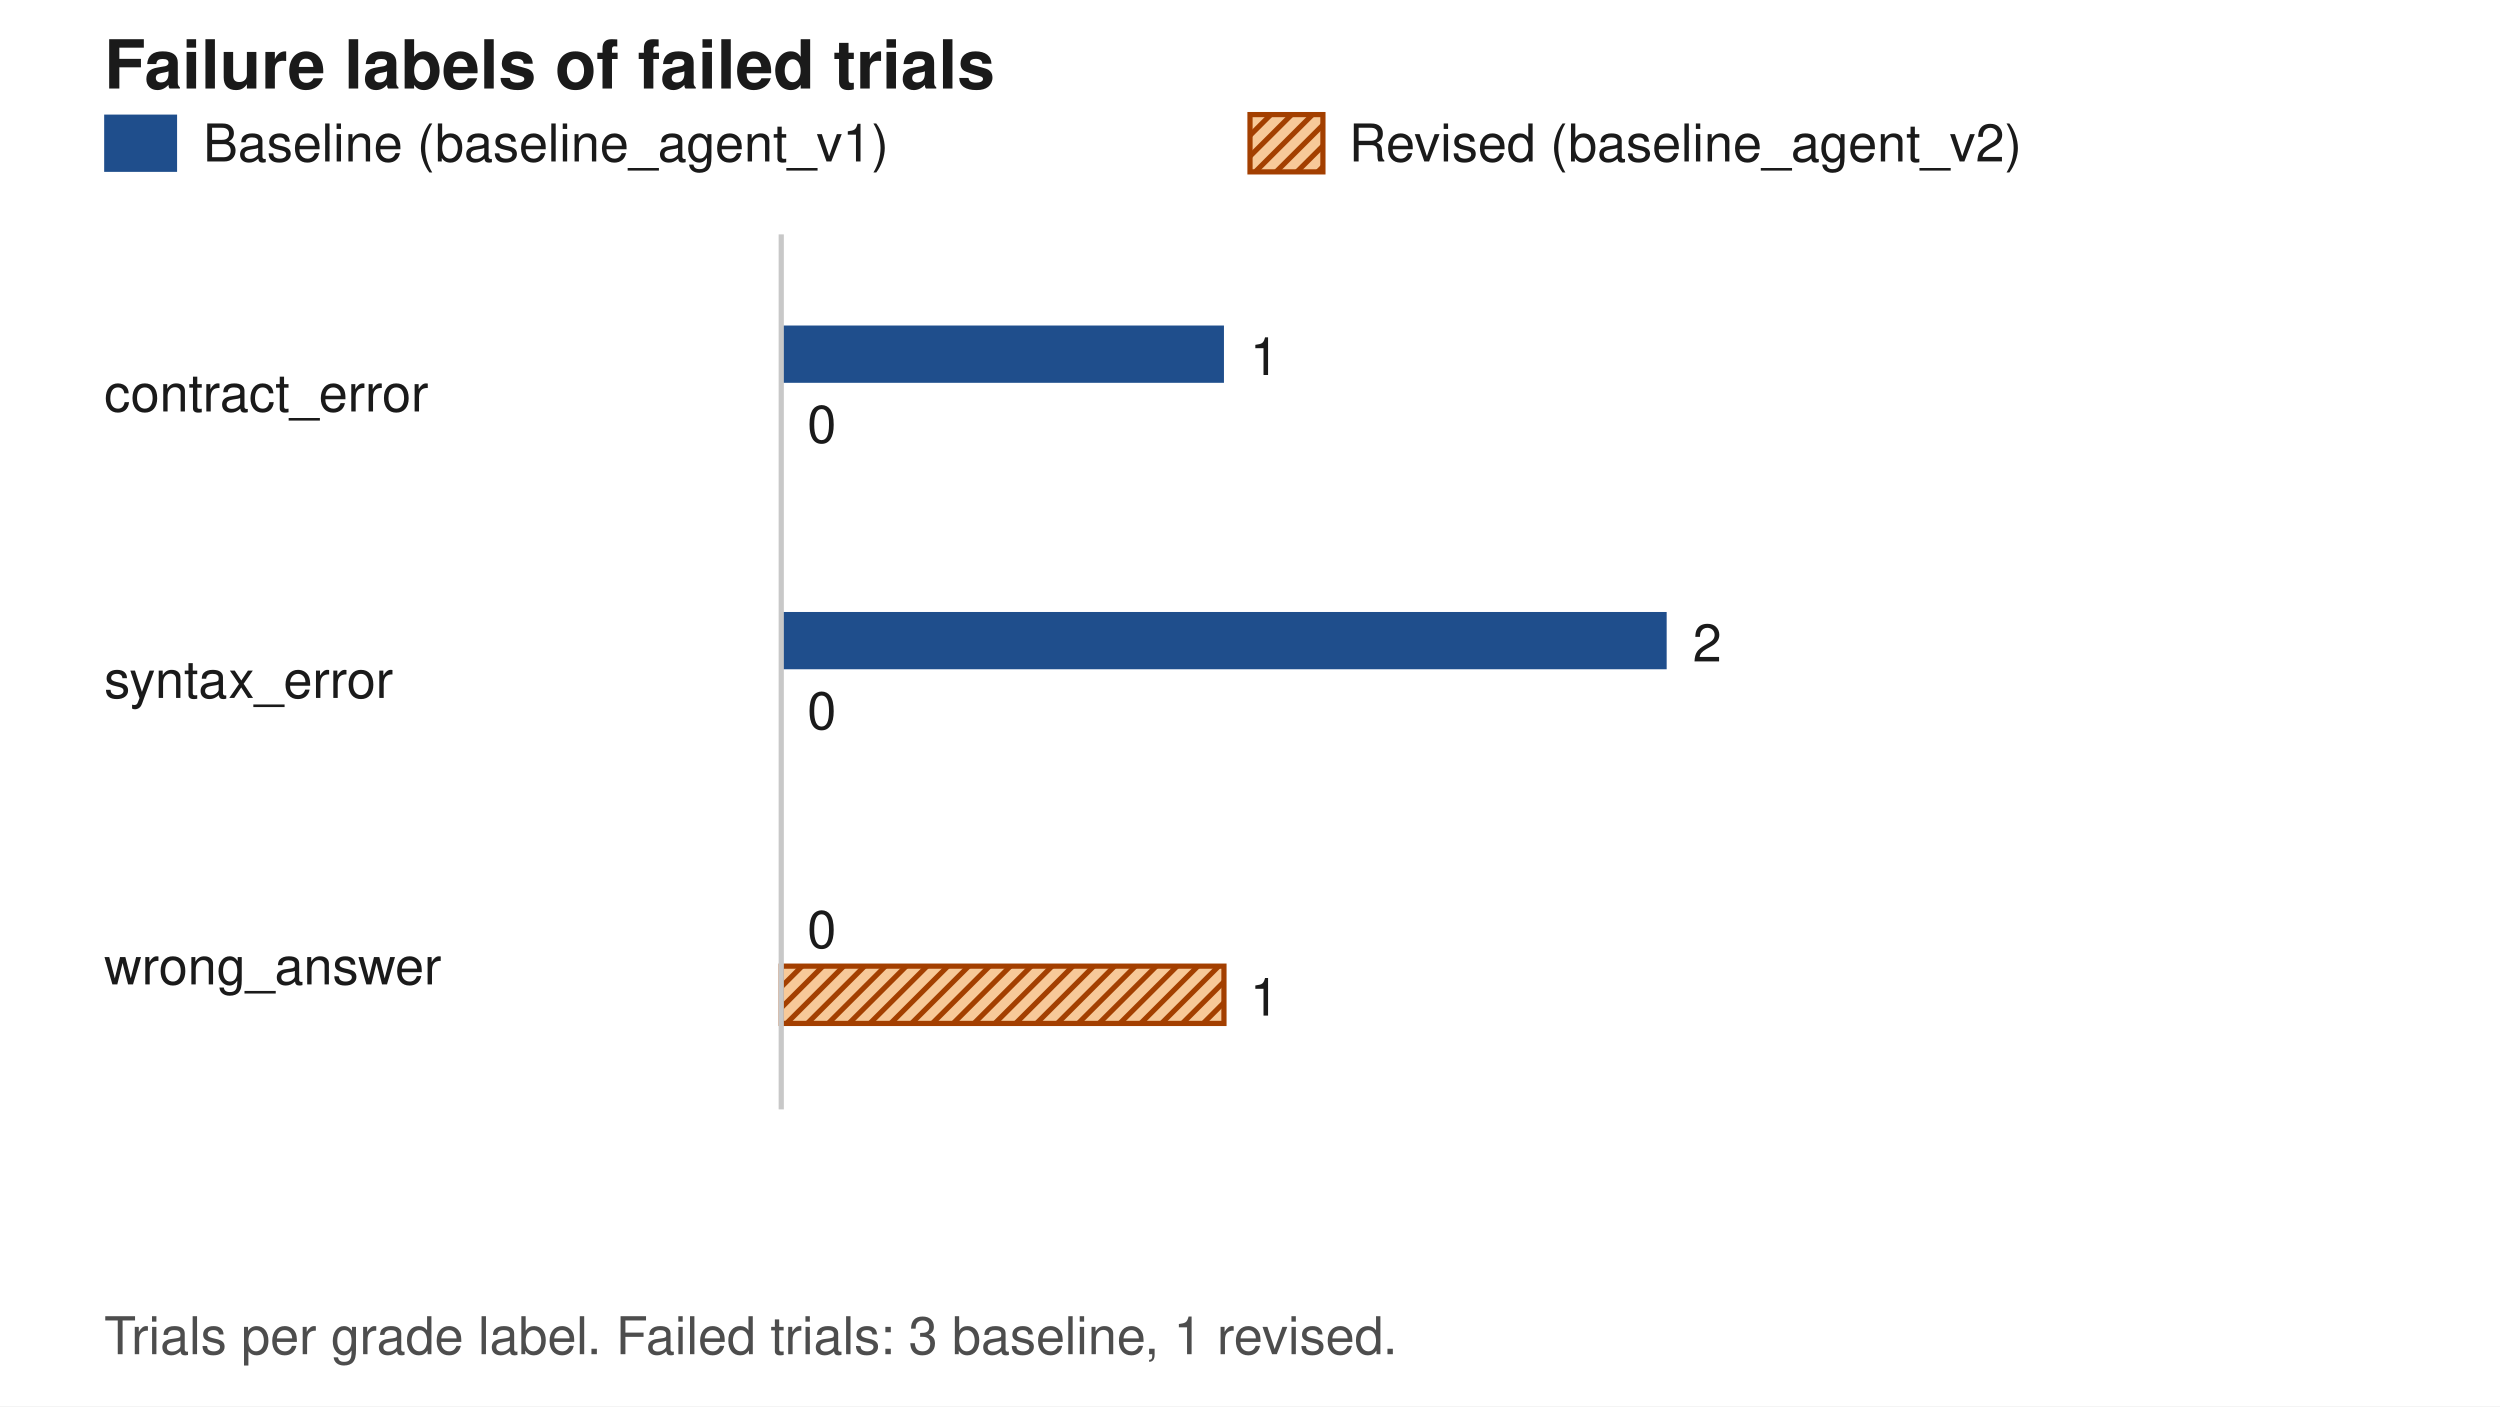
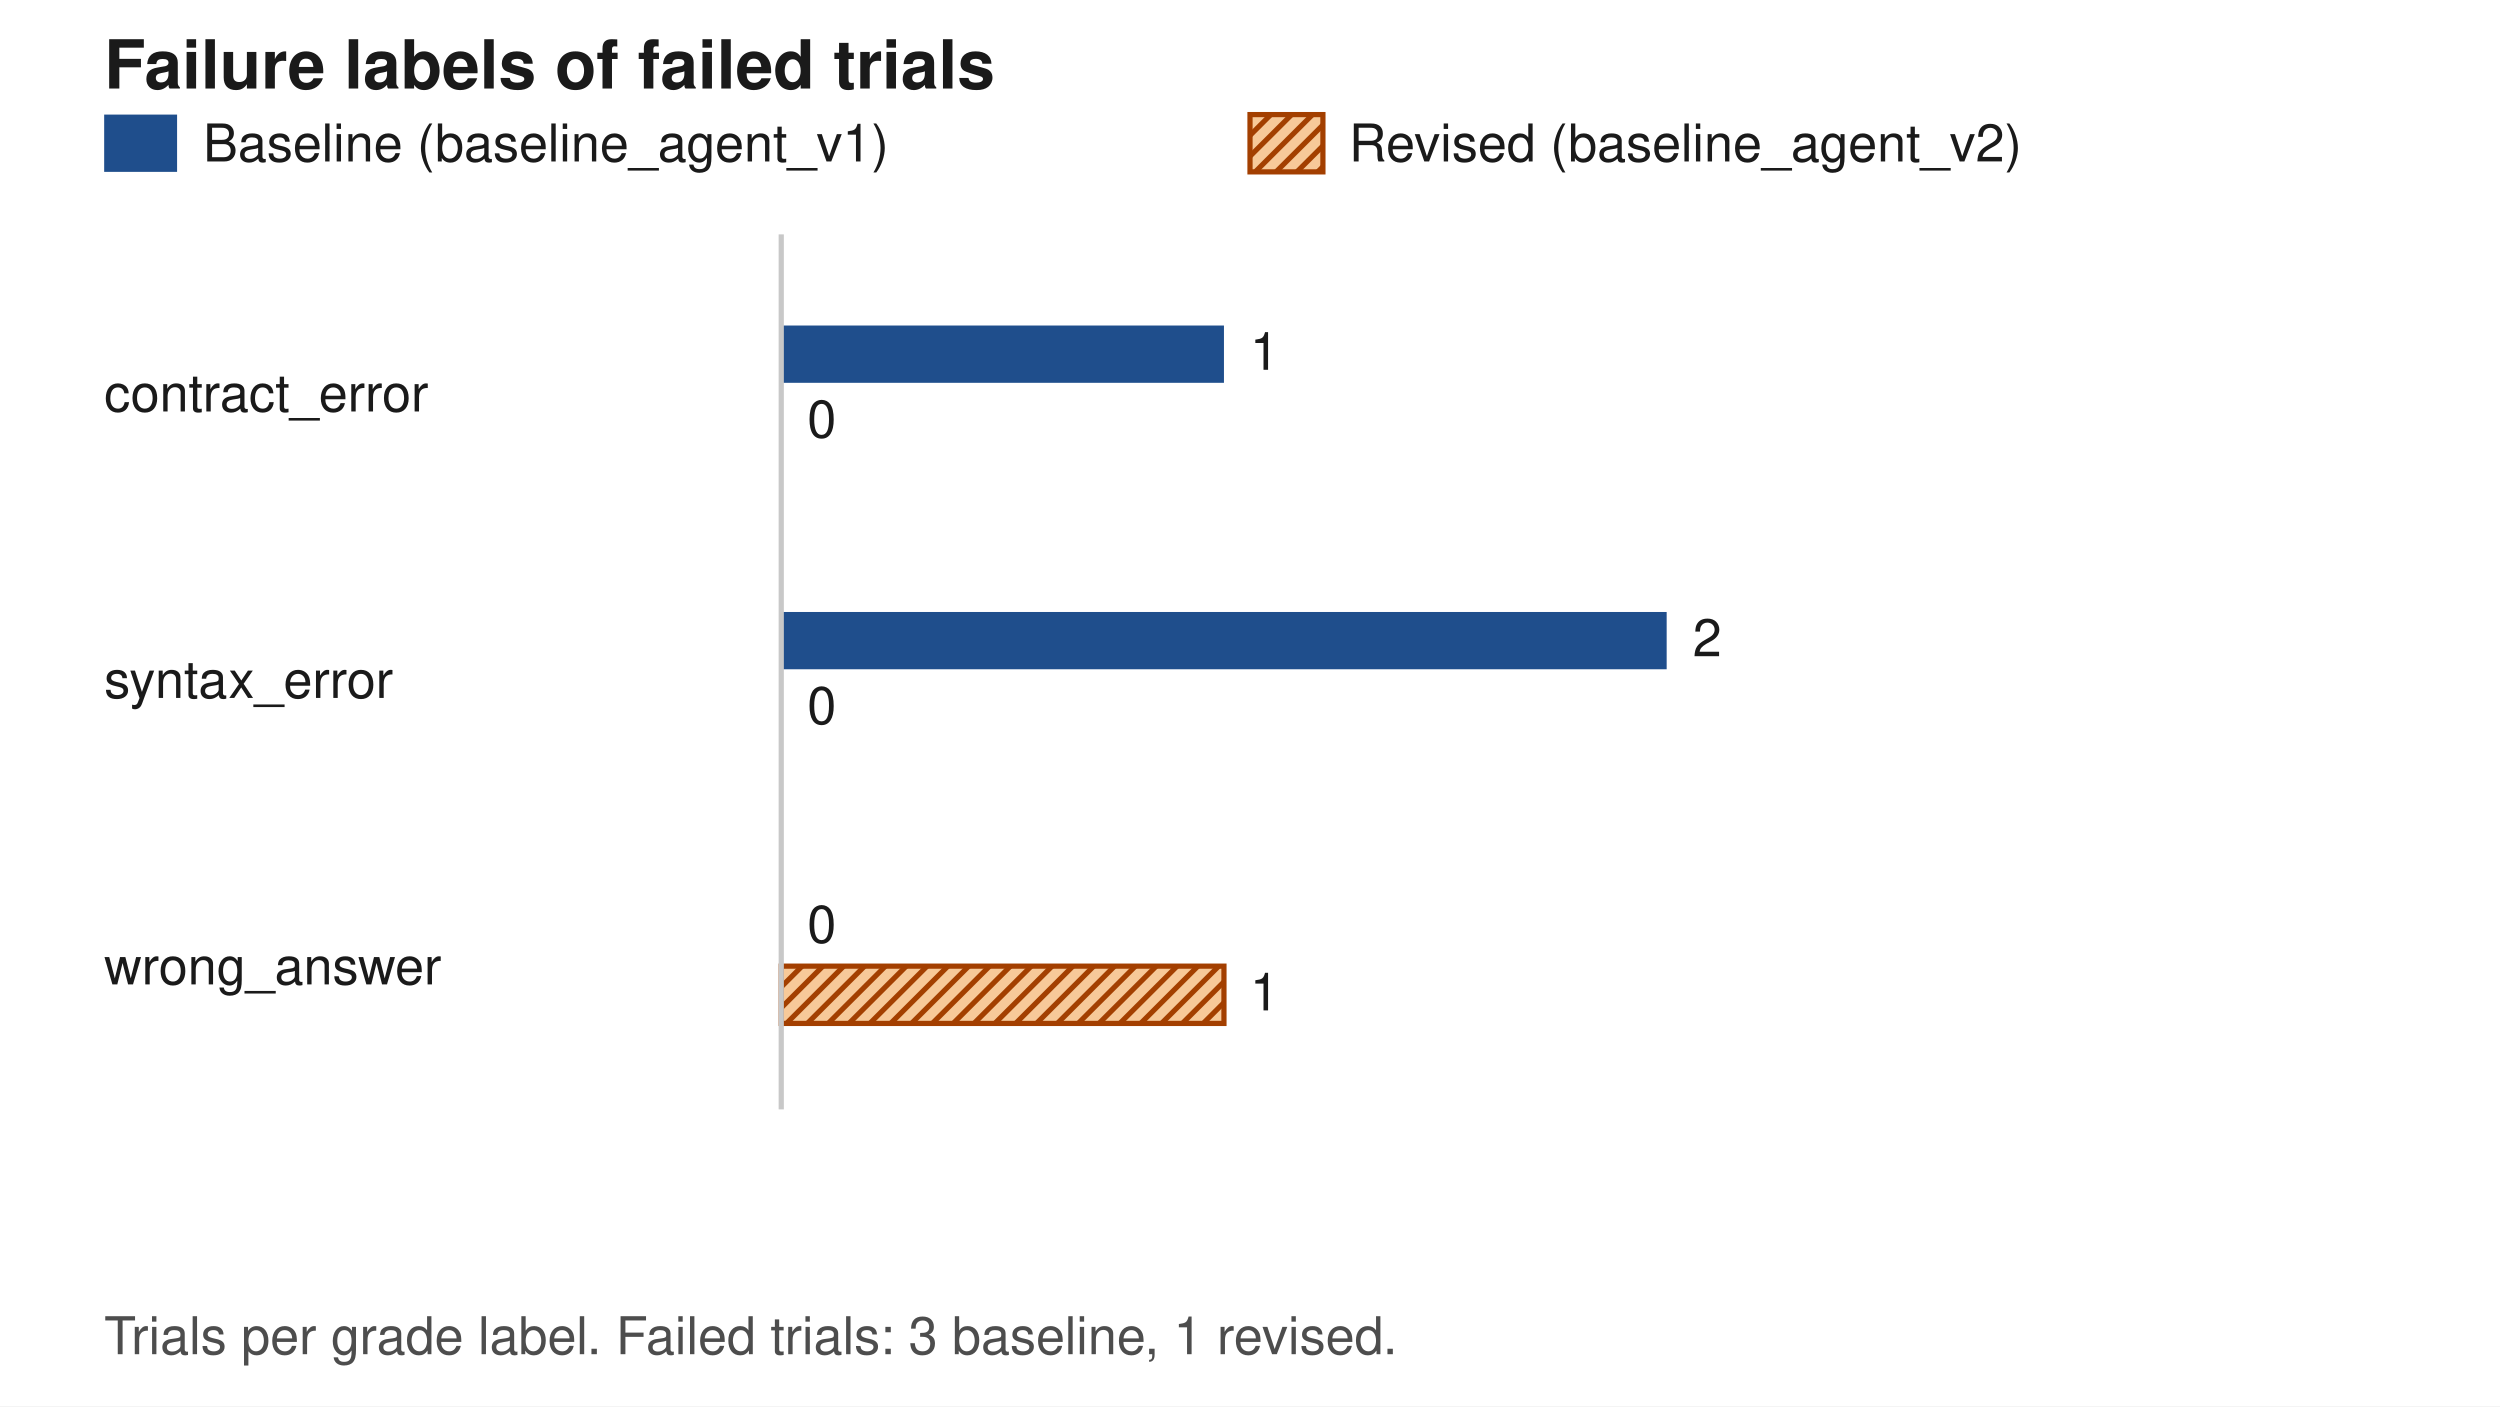
<svg xmlns="http://www.w3.org/2000/svg" viewBox="0 0 960 540" width="960" height="540" role="img" aria-labelledby="failure-labels-title failure-labels-desc">
  <style>text{font-family:system-ui,-apple-system,"Segoe UI",Helvetica,Arial,sans-serif}</style>
  <rect x="0" y="0" width="960" height="540" fill="#ffffff" />
  <text x="40" y="34" font-size="26" font-weight="bold" fill="#1a1a1a">Failure labels of failed trials</text>
  <rect x="40" y="44" width="28" height="22" fill="#1f4e8c" stroke="none" stroke-width="2" />
  <text x="78" y="62" font-size="20" fill="#1a1a1a">Baseline (baseline_agent_v1)</text>
  <rect x="480" y="44" width="28" height="22" fill="#f7c999" stroke="#a33f00" stroke-width="2" />
  <path d="M480 52L488 44M480 60L496 44M482 66L504 44M490 66L508 48M498 66L508 56M506 66L508 64" fill="none" stroke="#a33f00" stroke-width="2" />
  <text x="518" y="62" font-size="20" fill="#1a1a1a">Revised (baseline_agent_v2)</text>
  <text x="40" y="158" font-size="20" fill="#1a1a1a">contract_error</text>
  <rect x="300" y="125" width="170" height="22" fill="#1f4e8c" stroke="none" stroke-width="2" />
-   <text x="480" y="144" font-size="20" fill="#1a1a1a">1</text>
+   <text x="480" y="142" font-size="20" fill="#1a1a1a">1</text>
  <rect x="300" y="151" width="0" height="22" fill="#f7c999" stroke="#a33f00" stroke-width="2" />
-   <text x="310" y="170" font-size="20" fill="#1a1a1a">0</text>
+   <text x="310" y="168" font-size="20" fill="#1a1a1a">0</text>
  <text x="40" y="268" font-size="20" fill="#1a1a1a">syntax_error</text>
  <rect x="300" y="235" width="340" height="22" fill="#1f4e8c" stroke="none" stroke-width="2" />
-   <text x="650" y="254" font-size="20" fill="#1a1a1a">2</text>
+   <text x="650" y="252" font-size="20" fill="#1a1a1a">2</text>
  <rect x="300" y="261" width="0" height="22" fill="#f7c999" stroke="#a33f00" stroke-width="2" />
-   <text x="310" y="280" font-size="20" fill="#1a1a1a">0</text>
+   <text x="310" y="278" font-size="20" fill="#1a1a1a">0</text>
  <text x="40" y="378" font-size="20" fill="#1a1a1a">wrong_answer</text>
  <rect x="300" y="345" width="0" height="22" fill="#1f4e8c" stroke="none" stroke-width="2" />
-   <text x="310" y="364" font-size="20" fill="#1a1a1a">0</text>
+   <text x="310" y="362" font-size="20" fill="#1a1a1a">0</text>
  <rect x="300" y="371" width="170" height="22" fill="#f7c999" stroke="#a33f00" stroke-width="2" />
  <path d="M300 379L308 371M300 387L316 371M302 393L324 371M310 393L332 371M318 393L340 371M326 393L348 371M334 393L356 371M342 393L364 371M350 393L372 371M358 393L380 371M366 393L388 371M374 393L396 371M382 393L404 371M390 393L412 371M398 393L420 371M406 393L428 371M414 393L436 371M422 393L444 371M430 393L452 371M438 393L460 371M446 393L468 371M454 393L470 377M462 393L470 385" fill="none" stroke="#a33f00" stroke-width="2" />
-   <text x="480" y="390" font-size="20" fill="#1a1a1a">1</text>
+   <text x="480" y="388" font-size="20" fill="#1a1a1a">1</text>
  <path d="M300 90V426" stroke="#c8c8c8" stroke-width="2" fill="none" />
  <text x="40" y="520" font-size="20" fill="#4d4d4d">Trials per grade label. Failed trials: 3 baseline, 1 revised.</text>
</svg>
